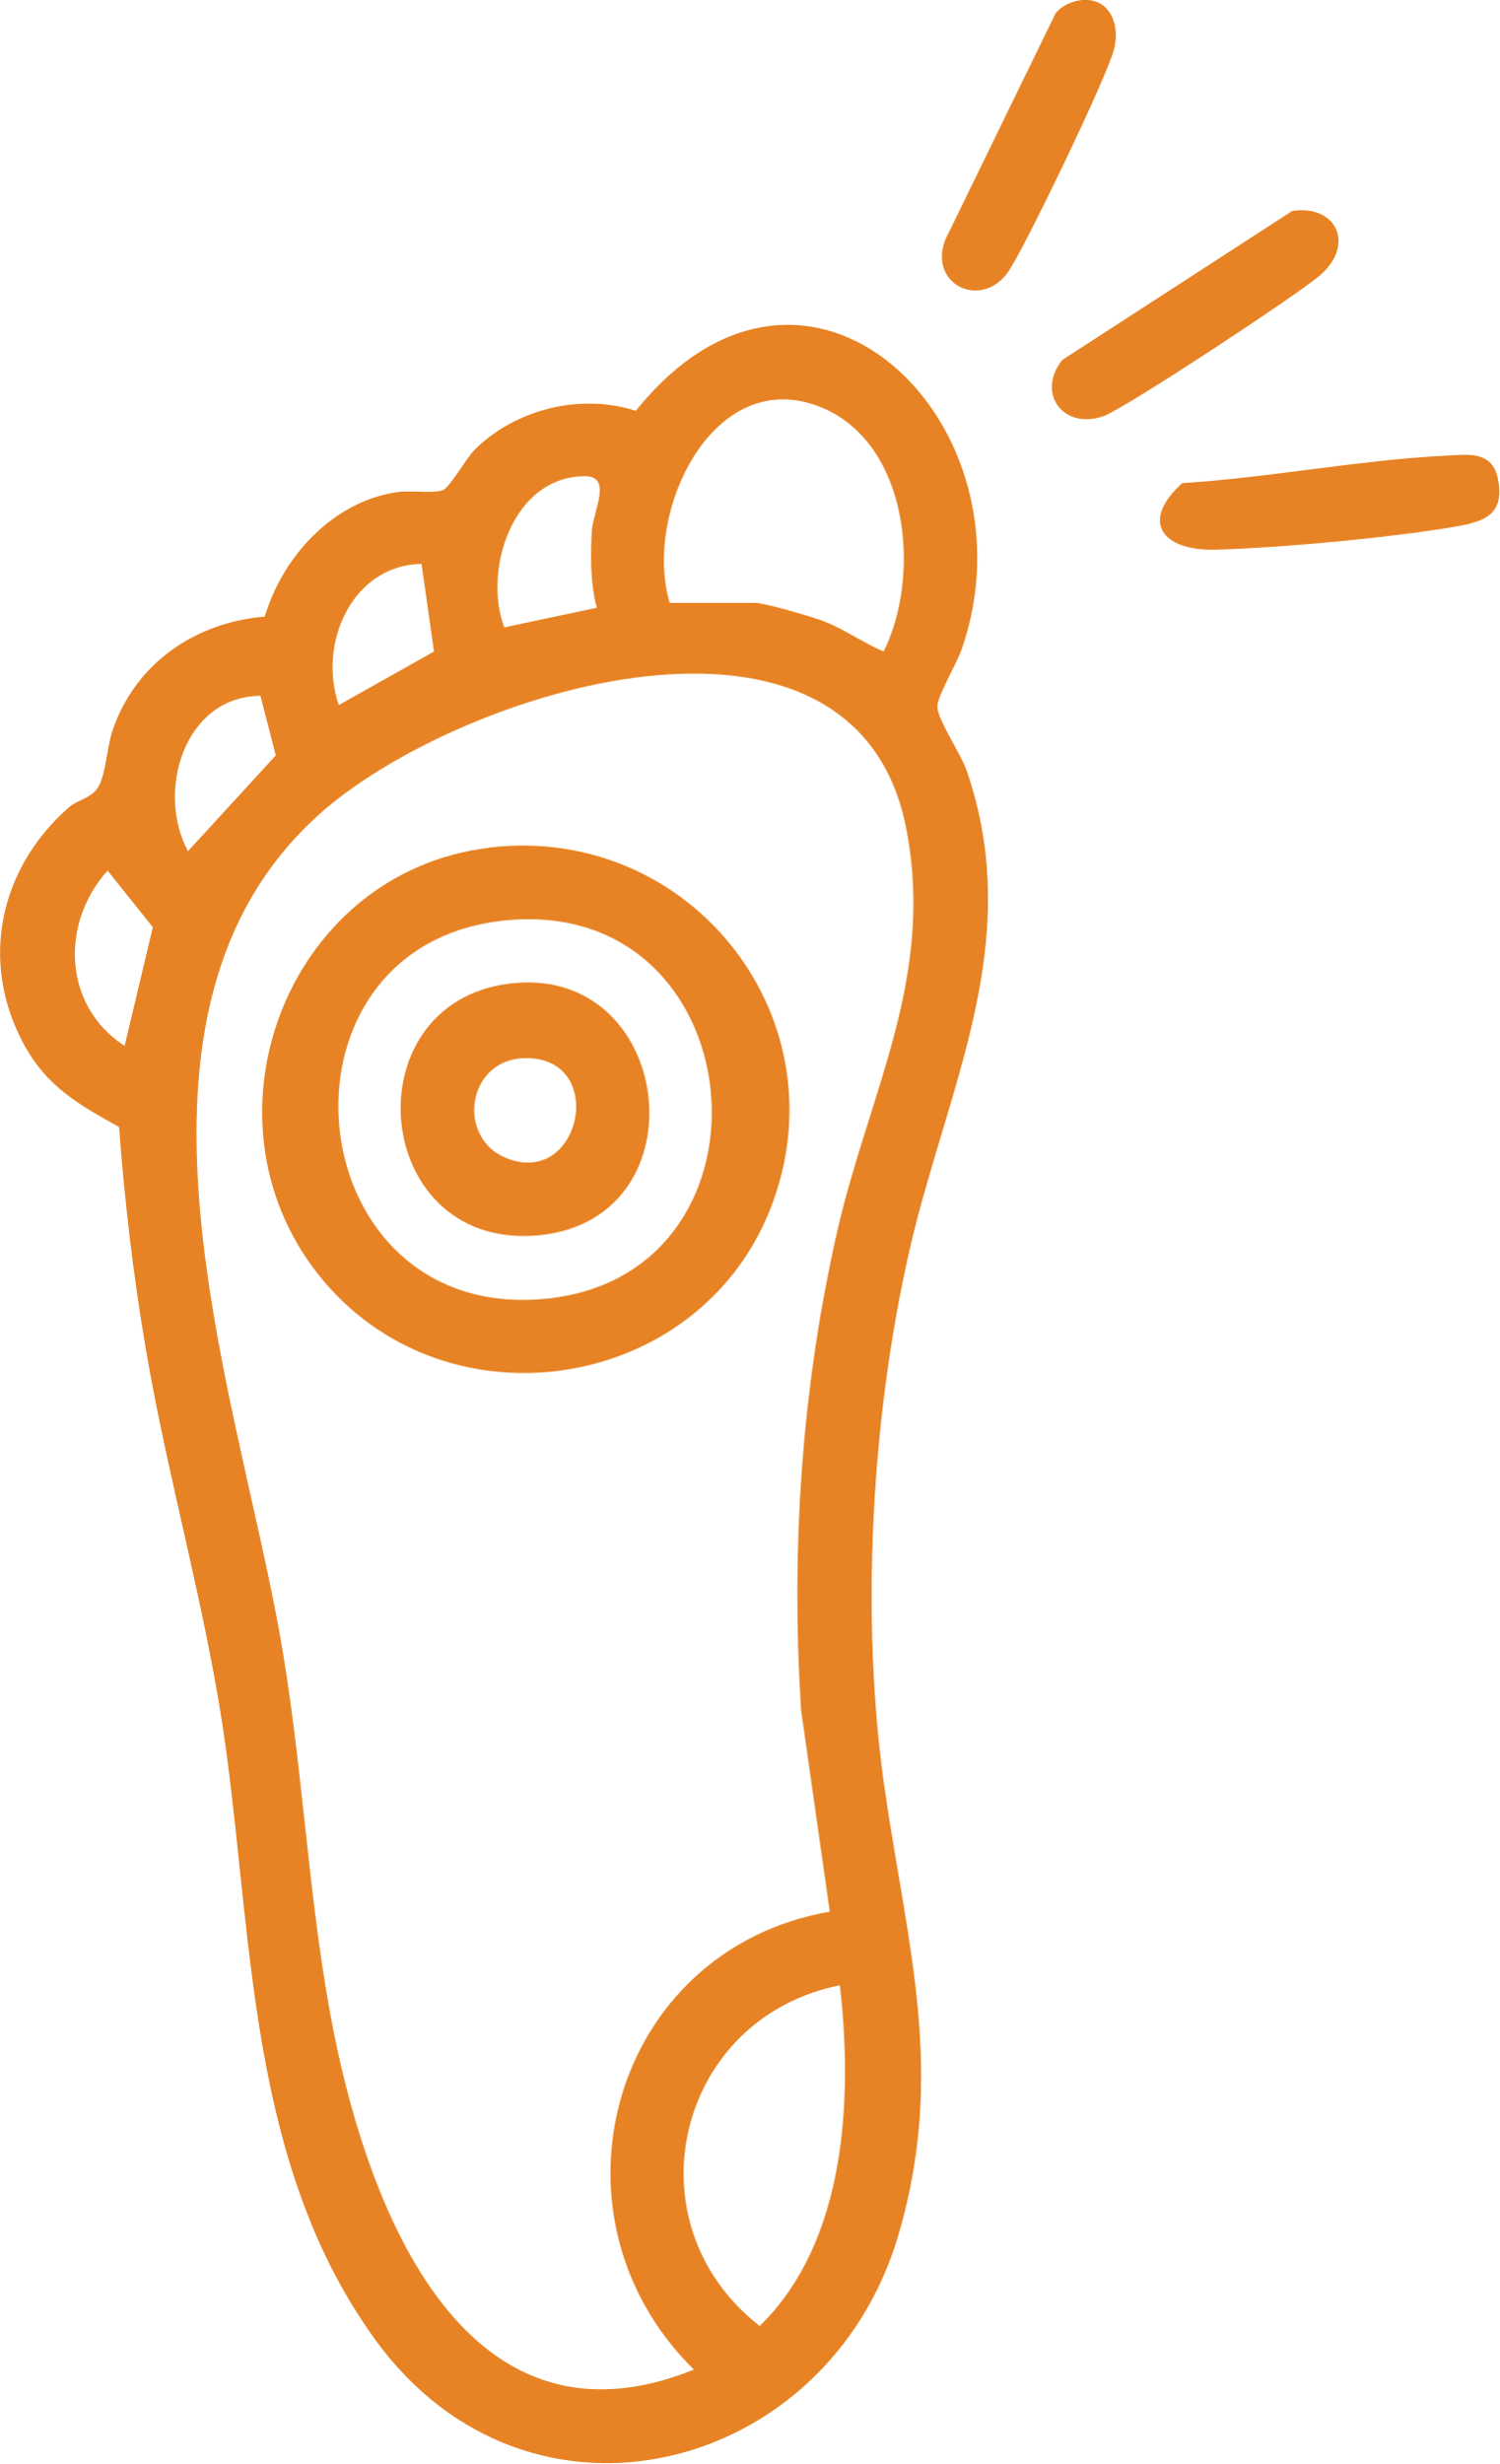
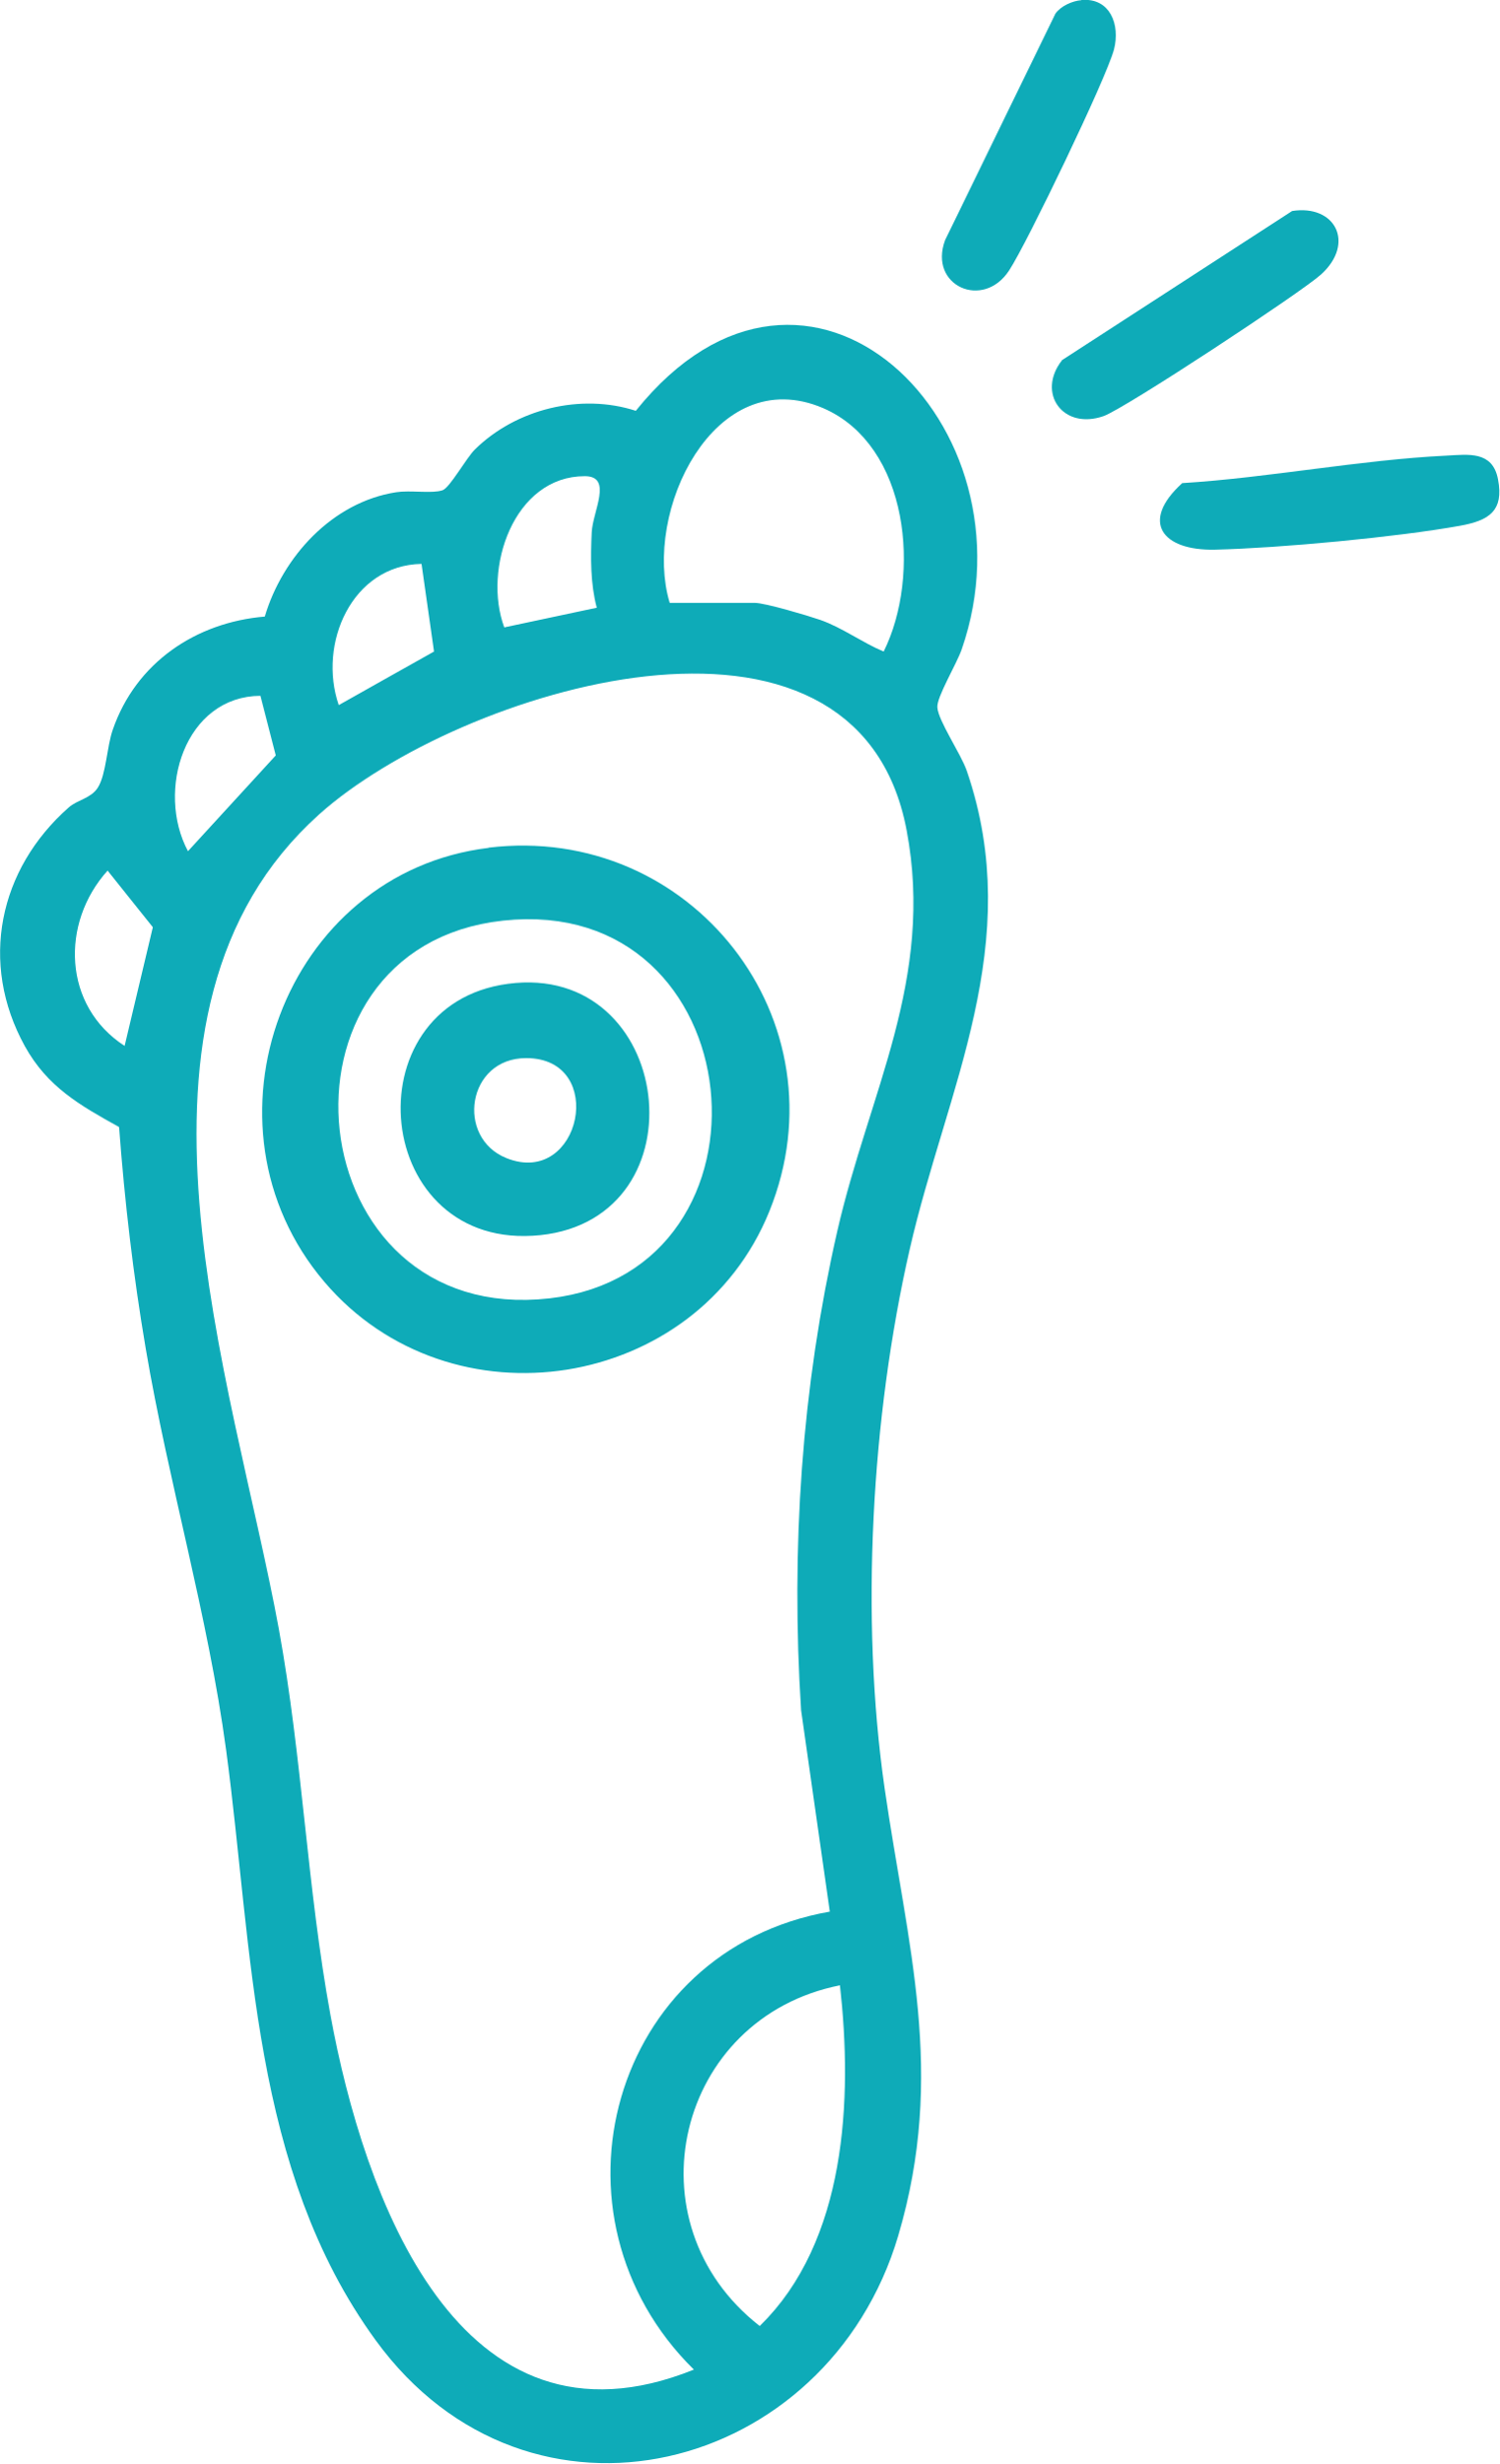
<svg xmlns="http://www.w3.org/2000/svg" id="_圖層_2" viewBox="0 0 88.79 145.81">
  <defs>
-     <style>.cls-1{fill:#e78324;}</style>
+     <style>.cls-1{fill:#0eabb8;}</style>
  </defs>
  <g id="_圖層_1-2">
    <path class="cls-1" d="M85.66,26.97c1.26-.06,2.73-.31,3.05,1.41.36,1.87-.54,2.43-2.23,2.74-3.75.68-10.7,1.33-14.53,1.42-3.14.07-4.45-1.66-1.94-3.94,5.16-.32,10.52-1.38,15.66-1.63Z" />
    <path class="cls-1" d="M62.89,21.32l13.63-8.83c2.55-.4,3.75,1.9,1.72,3.75-1.18,1.07-11.63,7.95-12.88,8.39-2.41.85-3.99-1.36-2.47-3.3Z" />
    <path class="cls-1" d="M64.04,0c1.7-.14,2.31,1.45,1.93,2.93-.45,1.7-5.16,11.48-6.21,13.08-1.54,2.36-4.8.91-3.79-1.8L62.5.81c.32-.46,1.02-.76,1.54-.8Z" />
    <path class="cls-1" d="M15.68,36.5c1.05-3.54,4-6.77,7.77-7.36.87-.14,2.11.1,2.76-.12.43-.15,1.4-1.91,1.91-2.41,2.42-2.39,6.27-3.35,9.53-2.29,10.22-12.73,23.92.84,19.3,14.12-.3.87-1.48,2.82-1.44,3.43.05.8,1.38,2.73,1.74,3.76,3.51,10.2-1.2,18.82-3.38,28.34-2.27,9.89-2.93,21.81-1.49,31.86,1.35,9.38,3.66,16.9.81,26.53-4.18,14.11-21.86,18.65-30.94,6.19-7.39-10.15-7.26-23.09-8.86-34.94-1.08-8-3.41-15.82-4.76-23.77-.74-4.36-1.25-8.7-1.58-13.12-2.34-1.3-4.24-2.37-5.58-4.79-2.72-4.93-1.54-10.48,2.6-14.13.52-.46,1.31-.53,1.72-1.17.5-.78.53-2.43.89-3.44,1.37-3.95,4.9-6.35,9.01-6.69ZM39.66,35.69h5.04c.6,0,3.16.76,3.88,1.01,1.33.47,2.46,1.33,3.75,1.87,2.22-4.48,1.52-12.22-3.59-14.41-6.45-2.76-10.7,6.18-9.08,11.53ZM35.34,35.98c-.38-1.42-.37-2.99-.3-4.47.06-1.24,1.27-3.32-.41-3.32-4.23,0-6.05,5.51-4.77,8.95l5.47-1.16ZM24.96,33.38c-4.12.08-6.15,4.73-4.9,8.36l5.64-3.17-.74-5.19ZM49.14,113.18l-1.7-11.94c-.61-9.52.02-19.1,2.15-28.39,1.87-8.14,5.76-14.93,4.1-23.69-2.96-15.7-26.58-8.31-34.79-.95-13.04,11.69-5.08,33.53-2.39,48.22,1.4,7.68,1.67,15.31,3.06,22.87,1.95,10.62,7.55,26.62,21.52,20.98-9.25-9.1-4.91-24.84,8.04-27.11ZM15.43,41.19c-4.48.02-6.22,5.62-4.3,9.2l5.2-5.67-.91-3.53ZM7.38,61.91l1.67-7.02-2.68-3.35c-2.81,3.12-2.63,8.02,1,10.37ZM49.74,117.53c-9.69,1.93-12.59,14.06-4.75,20.17,5.13-5,5.51-13.44,4.75-20.17Z" />
    <path class="cls-1" d="M28.93,50.18c11.99-1.46,21.2,10.24,16.63,21.53-4.31,10.65-18.88,12.95-26.35,4.18-7.9-9.28-2.39-24.23,9.73-25.7ZM29.79,54.5c-14.49,1.58-12.23,24.09,2.77,22.36,14.17-1.63,12.13-23.98-2.77-22.36Z" />
    <path class="cls-1" d="M30.08,58.24c9.82-1.32,11.69,13.86,1.91,14.88-9.96,1.03-11.31-13.62-1.91-14.88ZM31.16,62.64c-3.51,0-4.18,4.72-1.17,5.92,4.41,1.77,6.01-5.92,1.17-5.92Z" />
  </g>
</svg>
